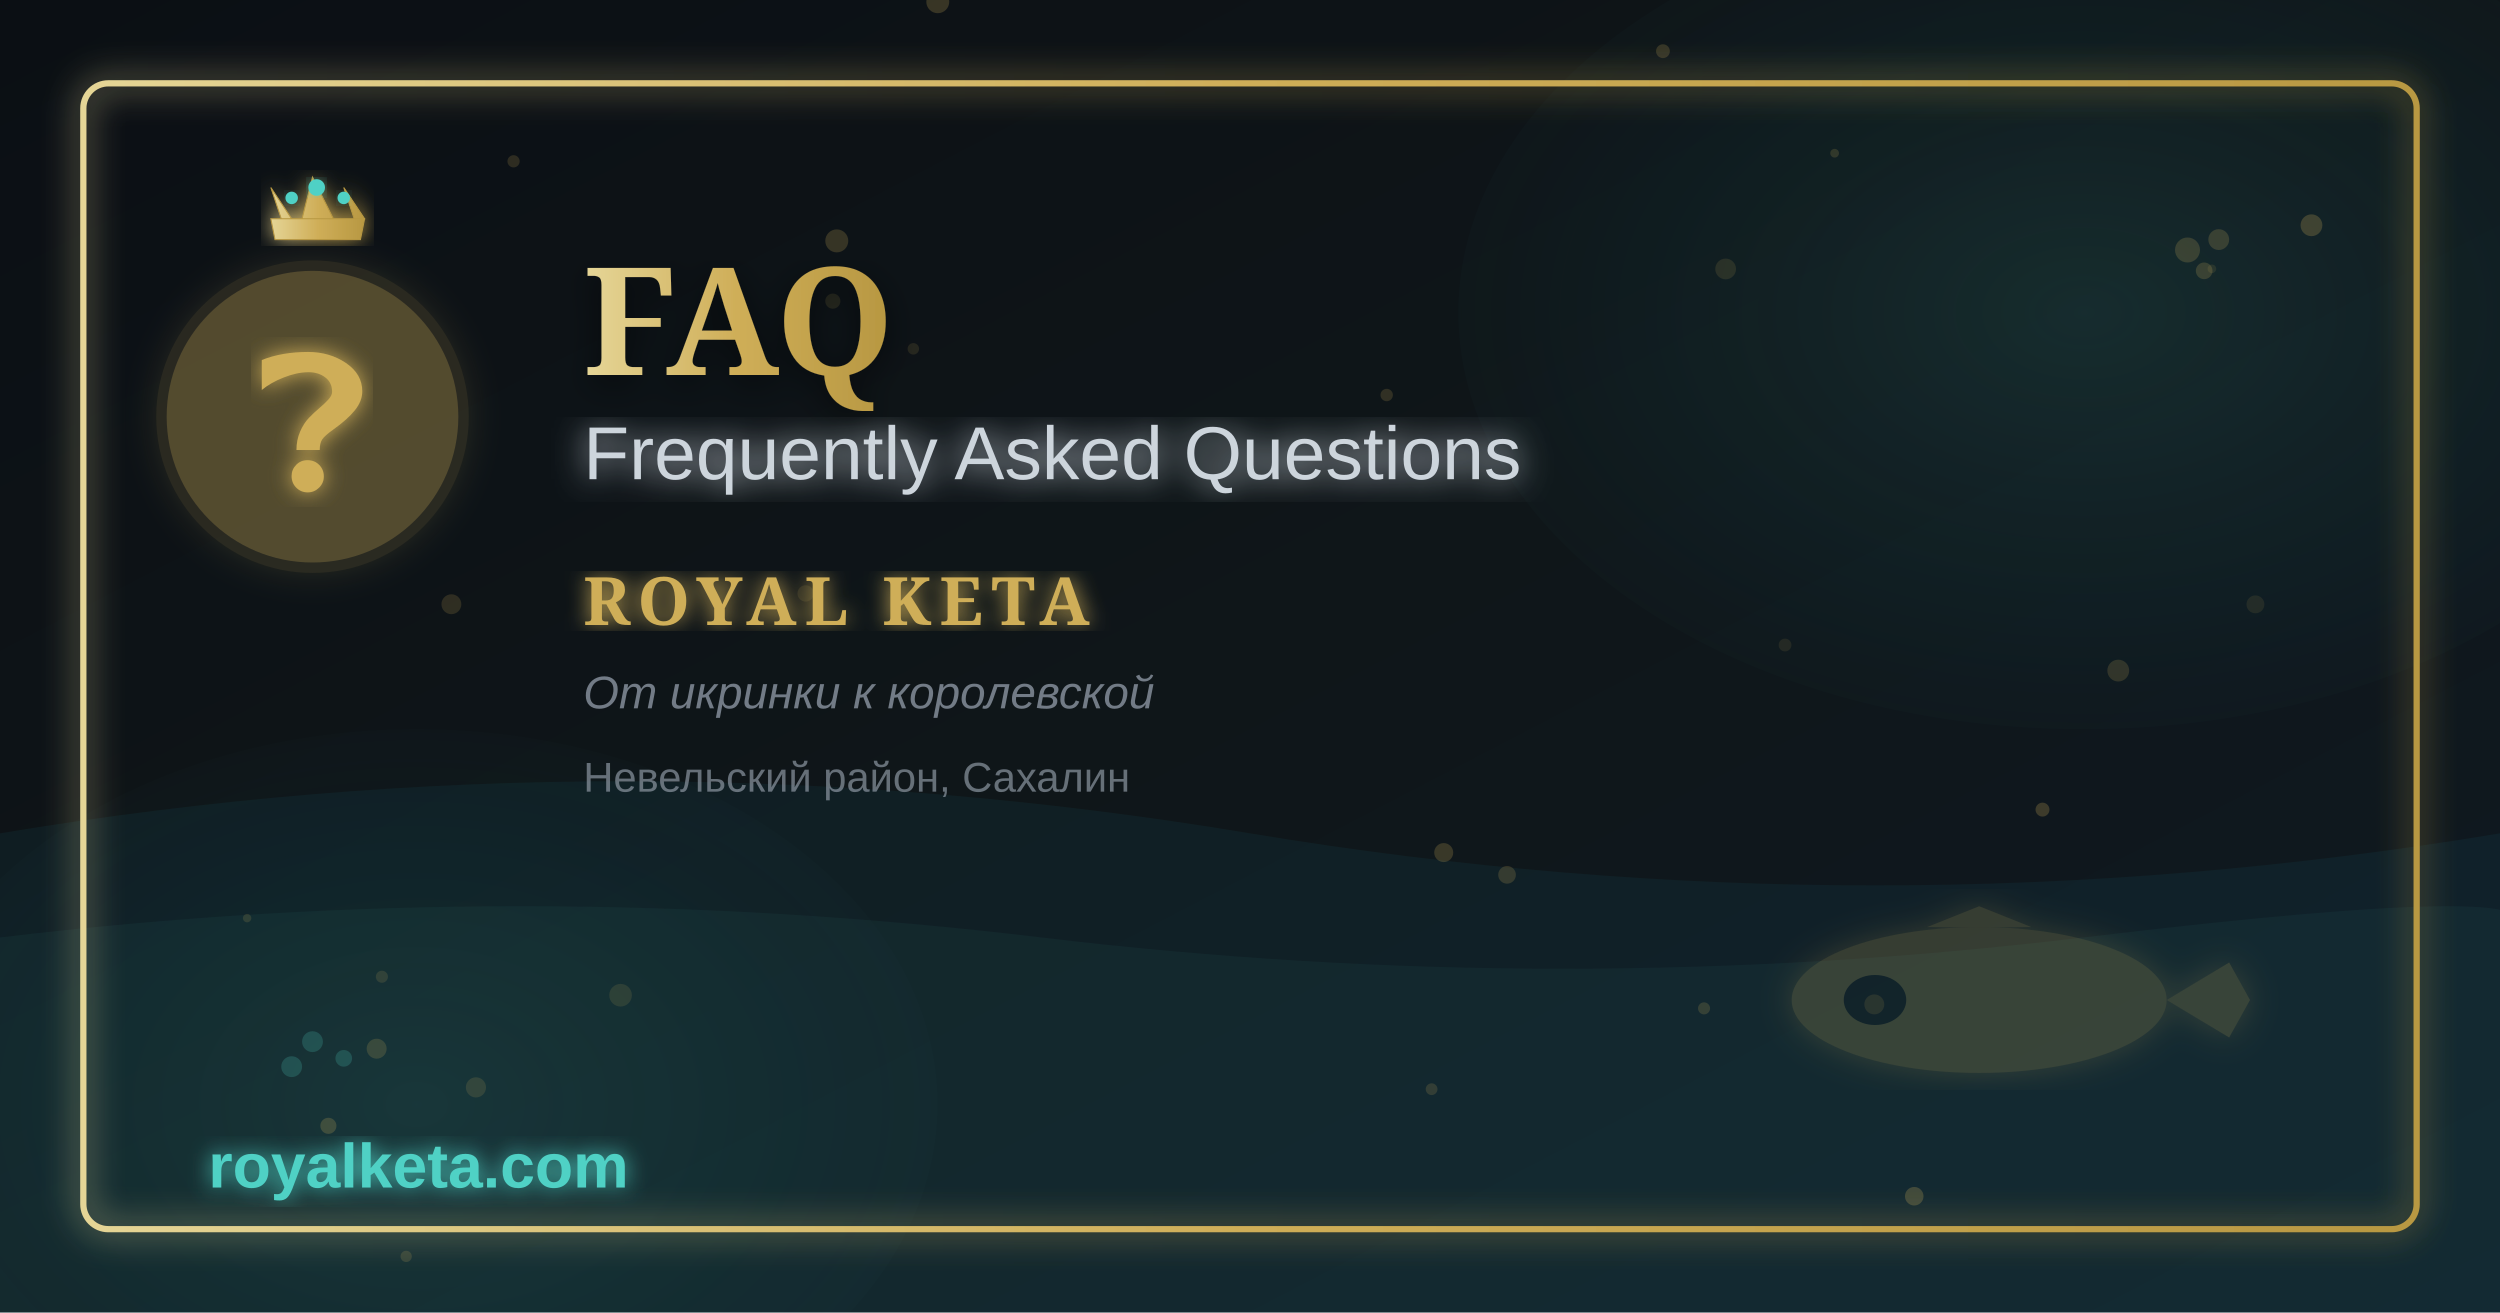
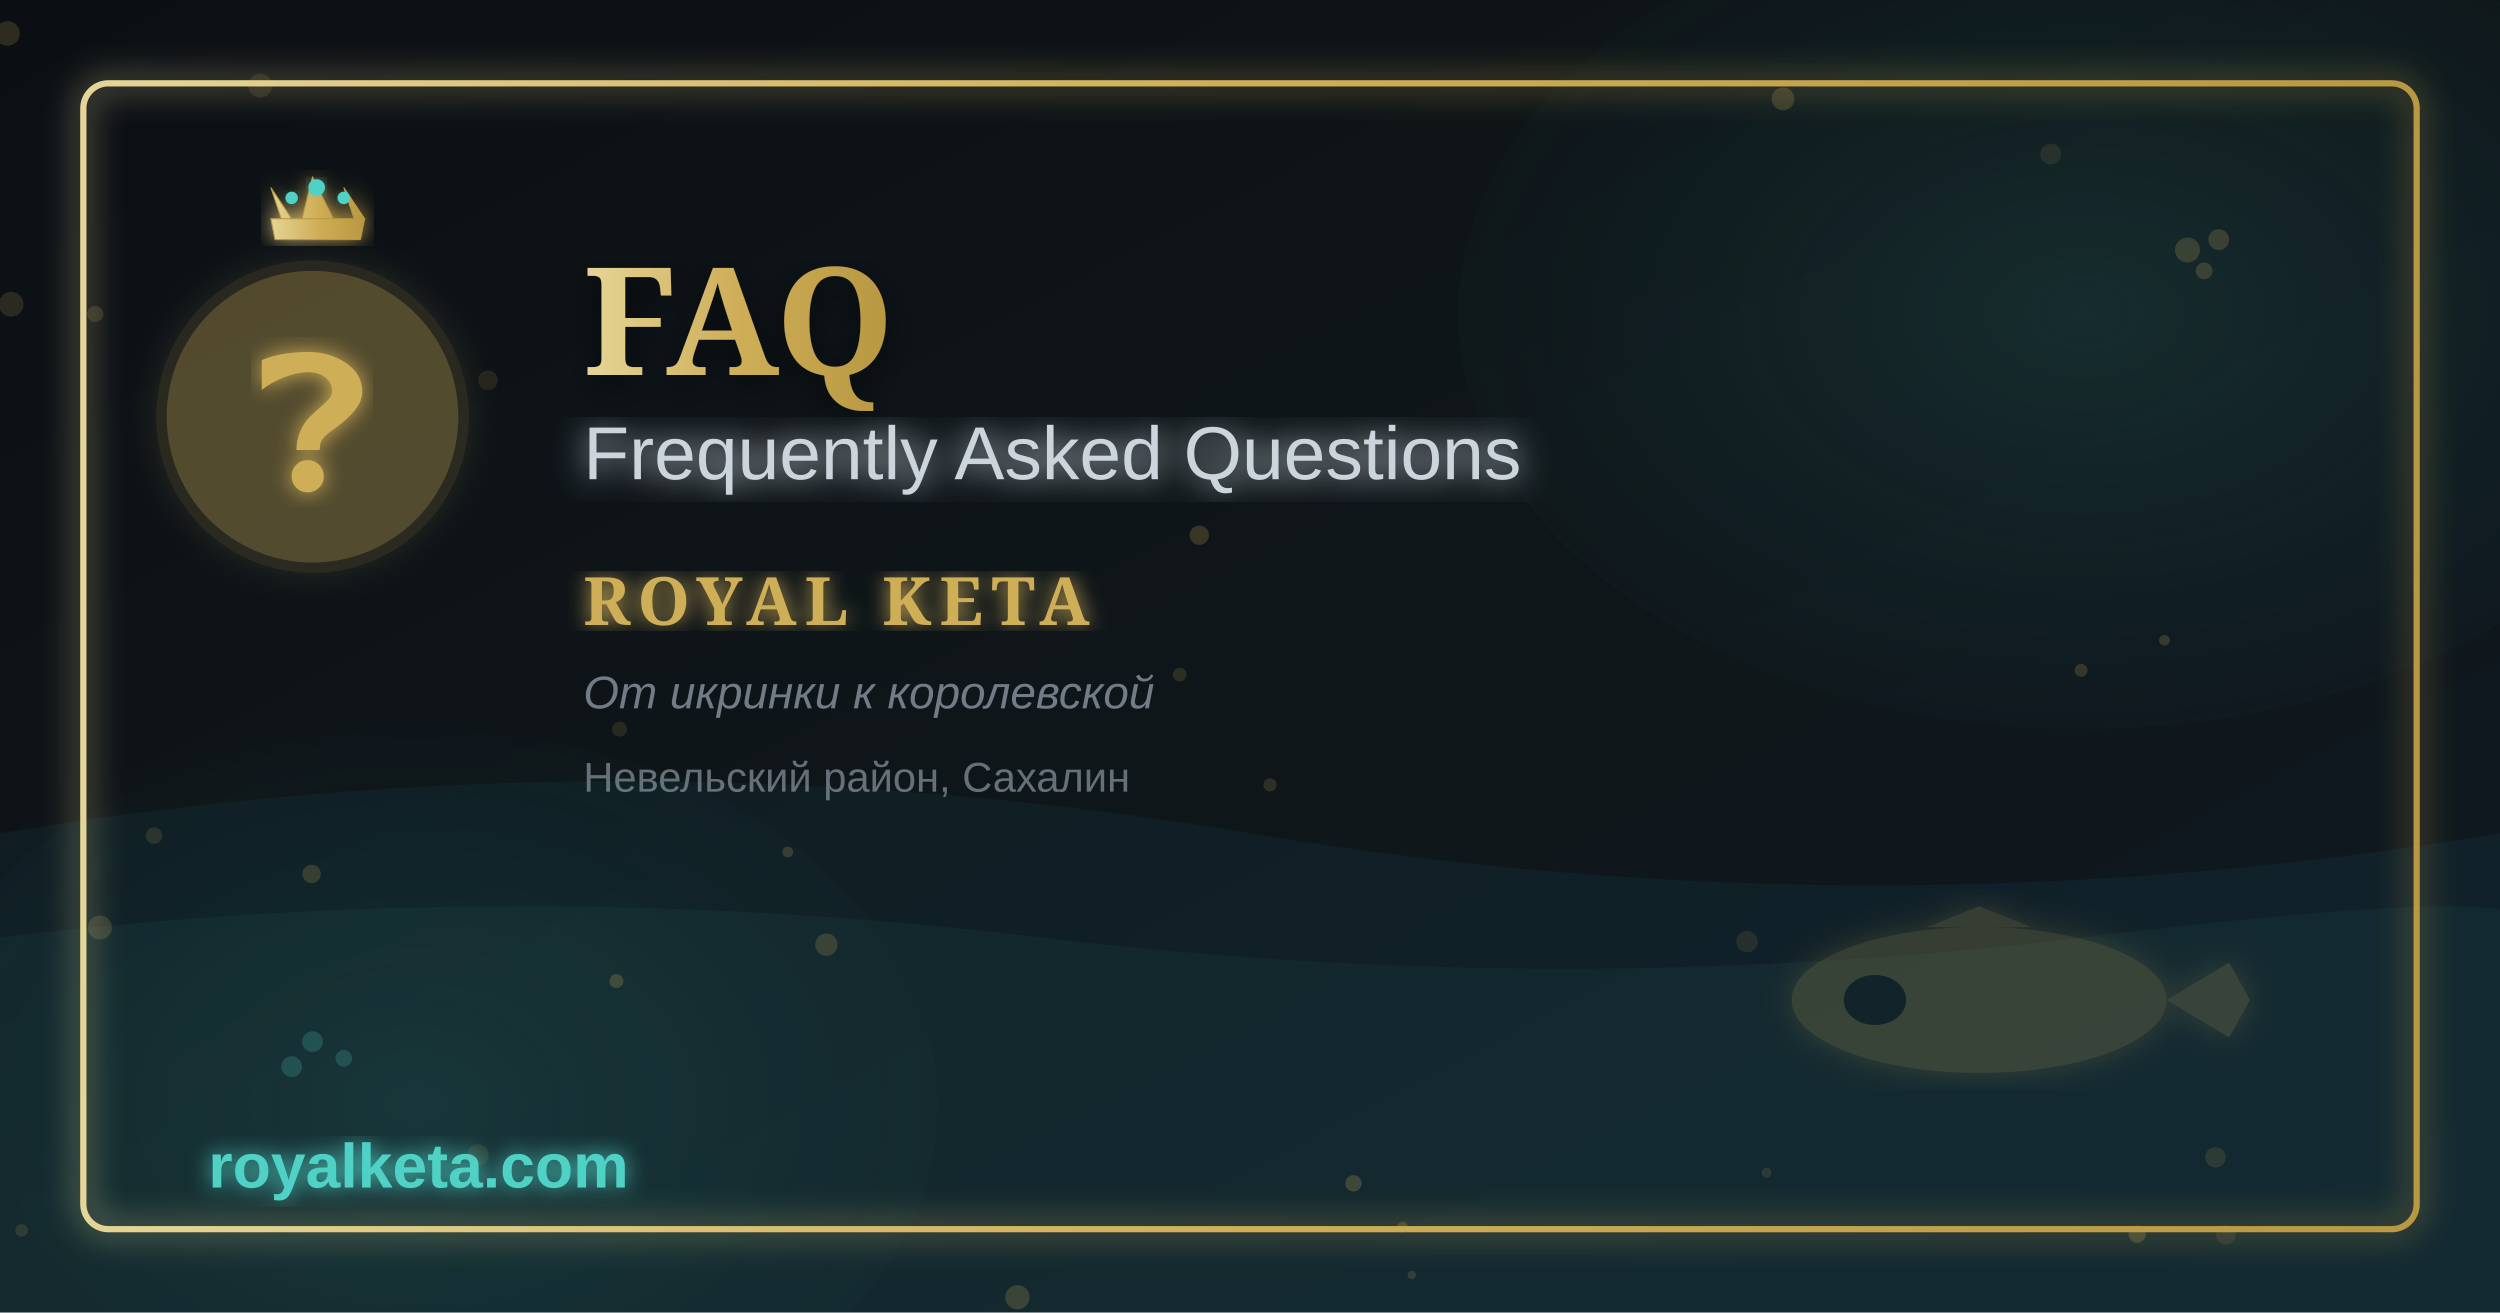
<svg xmlns="http://www.w3.org/2000/svg" width="1200" height="630">
  <defs>
    <linearGradient id="bgGradient" x1="0%" y1="0%" x2="100%" y2="100%">
      <stop offset="0%" style="stop-color:#0B0F14;stop-opacity:1" />
      <stop offset="50%" style="stop-color:#0F1619;stop-opacity:1" />
      <stop offset="100%" style="stop-color:#0F1922;stop-opacity:1" />
    </linearGradient>
    <linearGradient id="goldGradient" x1="0%" y1="0%" x2="100%" y2="0%">
      <stop offset="0%" style="stop-color:#E5D596;stop-opacity:1" />
      <stop offset="50%" style="stop-color:#CFAE58;stop-opacity:1" />
      <stop offset="100%" style="stop-color:#B89842;stop-opacity:1" />
    </linearGradient>
    <radialGradient id="oceanGradient" cx="50%" cy="50%" r="50%">
      <stop offset="0%" style="stop-color:#4FD1C5;stop-opacity:0.3" />
      <stop offset="100%" style="stop-color:#1E90A0;stop-opacity:0.05" />
    </radialGradient>
    <filter id="glow">
      <feGaussianBlur stdDeviation="5" result="coloredBlur" />
      <feMerge>
        <feMergeNode in="coloredBlur" />
        <feMergeNode in="SourceGraphic" />
      </feMerge>
    </filter>
    <filter id="softGlow">
      <feGaussianBlur stdDeviation="8" result="coloredBlur" />
      <feMerge>
        <feMergeNode in="coloredBlur" />
        <feMergeNode in="SourceGraphic" />
      </feMerge>
    </filter>
    <filter id="shadow">
      <feDropShadow dx="0" dy="4" stdDeviation="8" flood-color="#000000" flood-opacity="0.5" />
    </filter>
  </defs>
  <rect width="1200" height="630" fill="url(#bgGradient)" />
  <ellipse cx="1000" cy="150" rx="300" ry="200" fill="url(#oceanGradient)" opacity="0.4" />
  <ellipse cx="200" cy="530" rx="250" ry="180" fill="url(#oceanGradient)" opacity="0.3" />
  <path d="M 0 400 Q 300 350 600 400 T 1200 400 L 1200 630 L 0 630 Z" fill="#1E90A0" opacity="0.08" />
  <path d="M 0 450 Q 250 420 500 450 T 1000 450 T 1200 450 L 1200 630 L 0 630 Z" fill="#4FD1C5" opacity="0.05" />
-   <circle cx="692.985" cy="409.235" r="4.557" fill="#CFAE58" opacity="0.221" />
-   <circle cx="798.211" cy="24.574" r="3.311" fill="#CFAE58" opacity="0.203" />
-   <circle cx="880.617" cy="73.544" r="2.092" fill="#CFAE58" opacity="0.173" />
-   <circle cx="687.173" cy="522.809" r="2.815" fill="#CFAE58" opacity="0.17" />
-   <circle cx="918.834" cy="574.191" r="4.45" fill="#CFAE58" opacity="0.248" />
-   <circle cx="246.507" cy="77.428" r="2.934" fill="#CFAE58" opacity="0.172" />
-   <circle cx="1109.498" cy="108.124" r="5.236" fill="#CFAE58" opacity="0.236" />
-   <circle cx="183.31" cy="468.834" r="2.896" fill="#CFAE58" opacity="0.148" />
-   <circle cx="980.401" cy="388.618" r="3.343" fill="#CFAE58" opacity="0.239" />
-   <circle cx="899.664" cy="482.107" r="4.782" fill="#CFAE58" opacity="0.157" />
-   <circle cx="157.625" cy="540.395" r="3.858" fill="#CFAE58" opacity="0.219" />
-   <circle cx="817.944" cy="484.018" r="2.887" fill="#CFAE58" opacity="0.185" />
-   <circle cx="1061.706" cy="129.043" r="2.066" fill="#CFAE58" opacity="0.113" />
-   <circle cx="118.616" cy="440.709" r="2.014" fill="#CFAE58" opacity="0.153" />
-   <circle cx="723.384" cy="419.921" r="4.242" fill="#CFAE58" opacity="0.195" />
-   <circle cx="856.82" cy="309.616" r="3.063" fill="#CFAE58" opacity="0.106" />
-   <circle cx="297.87" cy="477.705" r="5.434" fill="#CFAE58" opacity="0.13" />
-   <circle cx="438.401" cy="167.432" r="2.754" fill="#CFAE58" opacity="0.126" />
-   <circle cx="216.666" cy="290.029" r="4.772" fill="#CFAE58" opacity="0.17" />
-   <circle cx="665.612" cy="189.614" r="2.98" fill="#CFAE58" opacity="0.178" />
-   <circle cx="1082.604" cy="290.083" r="4.286" fill="#CFAE58" opacity="0.106" />
-   <circle cx="194.972" cy="603.073" r="2.705" fill="#CFAE58" opacity="0.17" />
-   <circle cx="386.71" cy="284.838" r="3.916" fill="#CFAE58" opacity="0.114" />
-   <circle cx="450.136" cy="0.836" r="5.506" fill="#CFAE58" opacity="0.223" />
-   <circle cx="399.755" cy="144.547" r="3.639" fill="#CFAE58" opacity="0.129" />
-   <circle cx="228.453" cy="521.941" r="4.839" fill="#CFAE58" opacity="0.151" />
-   <circle cx="180.793" cy="503.37" r="4.792" fill="#CFAE58" opacity="0.187" />
-   <circle cx="828.306" cy="129.1" r="4.985" fill="#CFAE58" opacity="0.13" />
-   <circle cx="1016.765" cy="321.884" r="5.233" fill="#CFAE58" opacity="0.18" />
-   <circle cx="401.654" cy="115.623" r="5.52" fill="#CFAE58" opacity="0.213" />
+   <circle cx="295.884" cy="470.918" r="3.341" fill="#CFAE58" opacity="0.235" />
+   <circle cx="234.232" cy="182.504" r="4.714" fill="#CFAE58" opacity="0.114" />
+   <circle cx="378.119" cy="408.97" r="2.589" fill="#CFAE58" opacity="0.208" />
+   <circle cx="1063.413" cy="555.511" r="4.896" fill="#CFAE58" opacity="0.14" />
+   <circle cx="488.376" cy="622.671" r="5.843" fill="#CFAE58" opacity="0.21" />
+   <circle cx="847.911" cy="562.924" r="2.381" fill="#CFAE58" opacity="0.136" />
+   <circle cx="677.647" cy="612.001" r="2.024" fill="#CFAE58" opacity="0.175" />
+   <circle cx="855.85" cy="47.426" r="5.477" fill="#CFAE58" opacity="0.21" />
+   <circle cx="229.338" cy="554.379" r="5.204" fill="#CFAE58" opacity="0.115" />
+   <circle cx="1038.93" cy="307.332" r="2.587" fill="#CFAE58" opacity="0.201" />
+   <circle cx="575.66" cy="256.902" r="4.629" fill="#CFAE58" opacity="0.22" />
+   <circle cx="998.905" cy="321.722" r="3.122" fill="#CFAE58" opacity="0.188" />
+   <circle cx="73.951" cy="401.116" r="3.973" fill="#CFAE58" opacity="0.145" />
+   <circle cx="3.584" cy="16.065" r="5.924" fill="#CFAE58" opacity="0.177" />
+   <circle cx="1068.42" cy="592.607" r="4.724" fill="#CFAE58" opacity="0.102" />
+   <circle cx="149.576" cy="419.529" r="4.418" fill="#CFAE58" opacity="0.196" />
+   <circle cx="566.25" cy="323.796" r="3.292" fill="#CFAE58" opacity="0.159" />
+   <circle cx="396.675" cy="453.433" r="5.371" fill="#CFAE58" opacity="0.196" />
+   <circle cx="45.694" cy="150.756" r="3.887" fill="#CFAE58" opacity="0.171" />
+   <circle cx="47.953" cy="445.24" r="5.76" fill="#CFAE58" opacity="0.18" />
+   <circle cx="10.354" cy="590.619" r="3.005" fill="#CFAE58" opacity="0.145" />
+   <circle cx="649.685" cy="567.991" r="3.938" fill="#CFAE58" opacity="0.231" />
+   <circle cx="673.197" cy="589.046" r="2.598" fill="#CFAE58" opacity="0.224" />
+   <circle cx="5.373" cy="146.04" r="5.948" fill="#CFAE58" opacity="0.161" />
+   <circle cx="124.925" cy="41.104" r="5.755" fill="#CFAE58" opacity="0.124" />
+   <circle cx="297.373" cy="349.987" r="3.606" fill="#CFAE58" opacity="0.135" />
+   <circle cx="984.353" cy="73.938" r="4.999" fill="#CFAE58" opacity="0.112" />
+   <circle cx="609.618" cy="376.728" r="3.167" fill="#CFAE58" opacity="0.171" />
+   <circle cx="838.601" cy="451.975" r="5.163" fill="#CFAE58" opacity="0.112" />
+   <circle cx="1025.864" cy="592.406" r="4.15" fill="#CFAE58" opacity="0.224" />
  <rect x="40" y="40" width="1120" height="550" fill="none" stroke="url(#goldGradient)" stroke-width="3" rx="12" filter="url(#softGlow)" />
  <circle cx="150" cy="200" r="75" fill="#CFAE58" opacity="0.15" filter="url(#softGlow)" />
  <circle cx="150" cy="200" r="70" fill="#CFAE58" opacity="0.25" />
  <text x="150" y="235" font-size="90" text-anchor="middle" fill="#CFAE58" filter="url(#glow)">❓</text>
  <g transform="translate(100, 70)">
    <path d="M 30 20 L 40 35 L 35 35 Z M 50 15 L 60 35 L 45 35 Z M 65 20 L 75 35 L 70 35 Z M 30 35 L 75 35 L 73 45 L 32 45 Z" fill="url(#goldGradient)" filter="url(#glow)" stroke="#B89842" stroke-width="0.5" />
    <circle cx="40" cy="25" r="3" fill="#4FD1C5" filter="url(#glow)" />
    <circle cx="52" cy="20" r="4" fill="#4FD1C5" filter="url(#glow)" />
    <circle cx="65" cy="25" r="3" fill="#4FD1C5" filter="url(#glow)" />
  </g>
  <text x="280" y="180" font-family="Georgia, serif" font-size="72" font-weight="bold" fill="url(#goldGradient)" filter="url(#shadow)">FAQ</text>
  <text x="280" y="230" font-family="Arial, sans-serif" font-size="36" fill="#D6DEE6" opacity="0.95" filter="url(#softGlow)">Frequently Asked Questions</text>
  <text x="280" y="300" font-family="Georgia, serif" font-size="32" font-weight="bold" fill="#CFAE58" letter-spacing="4" filter="url(#glow)">ROYAL KETA</text>
  <text x="280" y="340" font-family="Arial, sans-serif" font-size="22" font-style="italic" fill="#8B95A1" opacity="0.8">От икринки к королевской</text>
  <text x="280" y="380" font-family="Arial, sans-serif" font-size="20" fill="#8B95A1" opacity="0.7">Невельский район, Сахалин</text>
  <text x="100" y="570" font-family="Arial, sans-serif" font-size="30" font-weight="bold" fill="#4FD1C5" filter="url(#glow)">royalketa.com</text>
  <g transform="translate(950, 480)" opacity="0.2" filter="url(#softGlow)">
    <ellipse cx="0" cy="0" rx="90" ry="35" fill="#CFAE58" />
    <path d="M 90 0 L 120 -18 L 130 0 L 120 18 Z" fill="#CFAE58" />
    <path d="M -25 -35 L 0 -45 L 25 -35 Z" fill="#CFAE58" />
    <ellipse cx="-50" cy="0" rx="15" ry="12" fill="#0B0F14" />
  </g>
  <g opacity="0.2">
    <circle cx="1050" cy="120" r="6" fill="#CFAE58" />
    <circle cx="1065" cy="115" r="5" fill="#CFAE58" />
    <circle cx="1058" cy="130" r="4" fill="#CFAE58" />
    <circle cx="150" cy="500" r="5" fill="#4FD1C5" />
    <circle cx="165" cy="508" r="4" fill="#4FD1C5" />
    <circle cx="140" cy="512" r="5" fill="#4FD1C5" />
  </g>
</svg>
